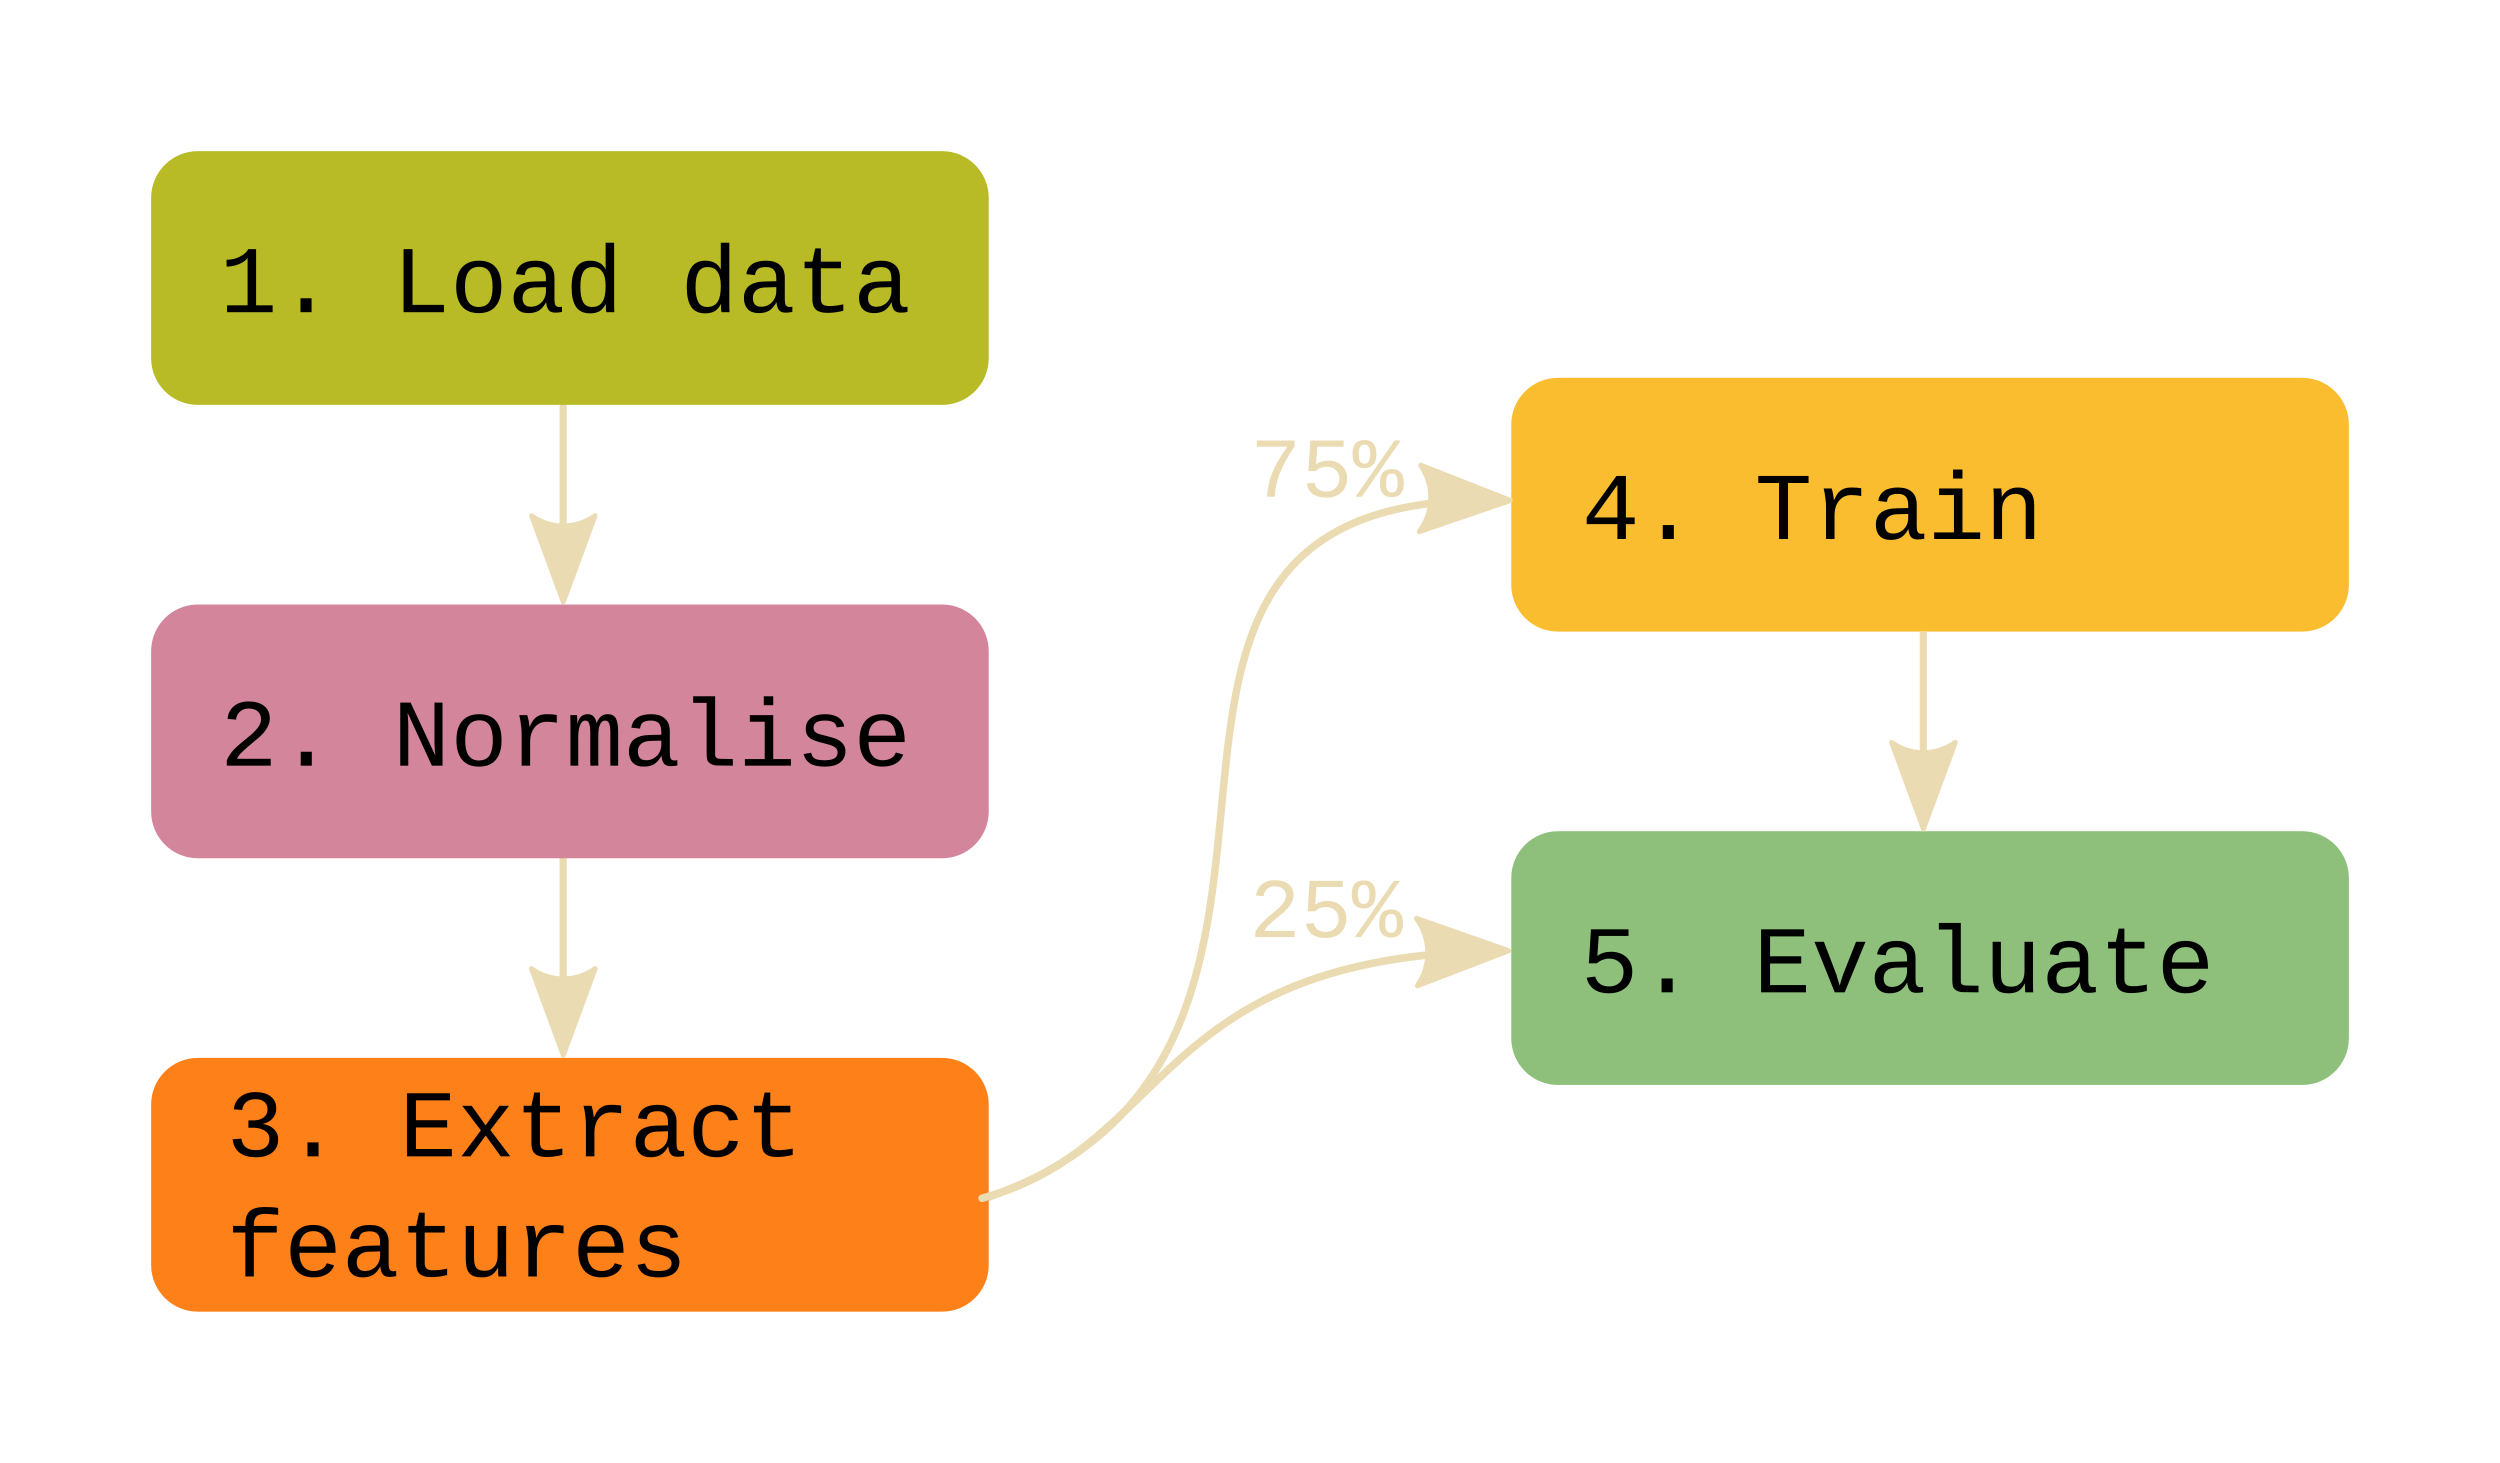
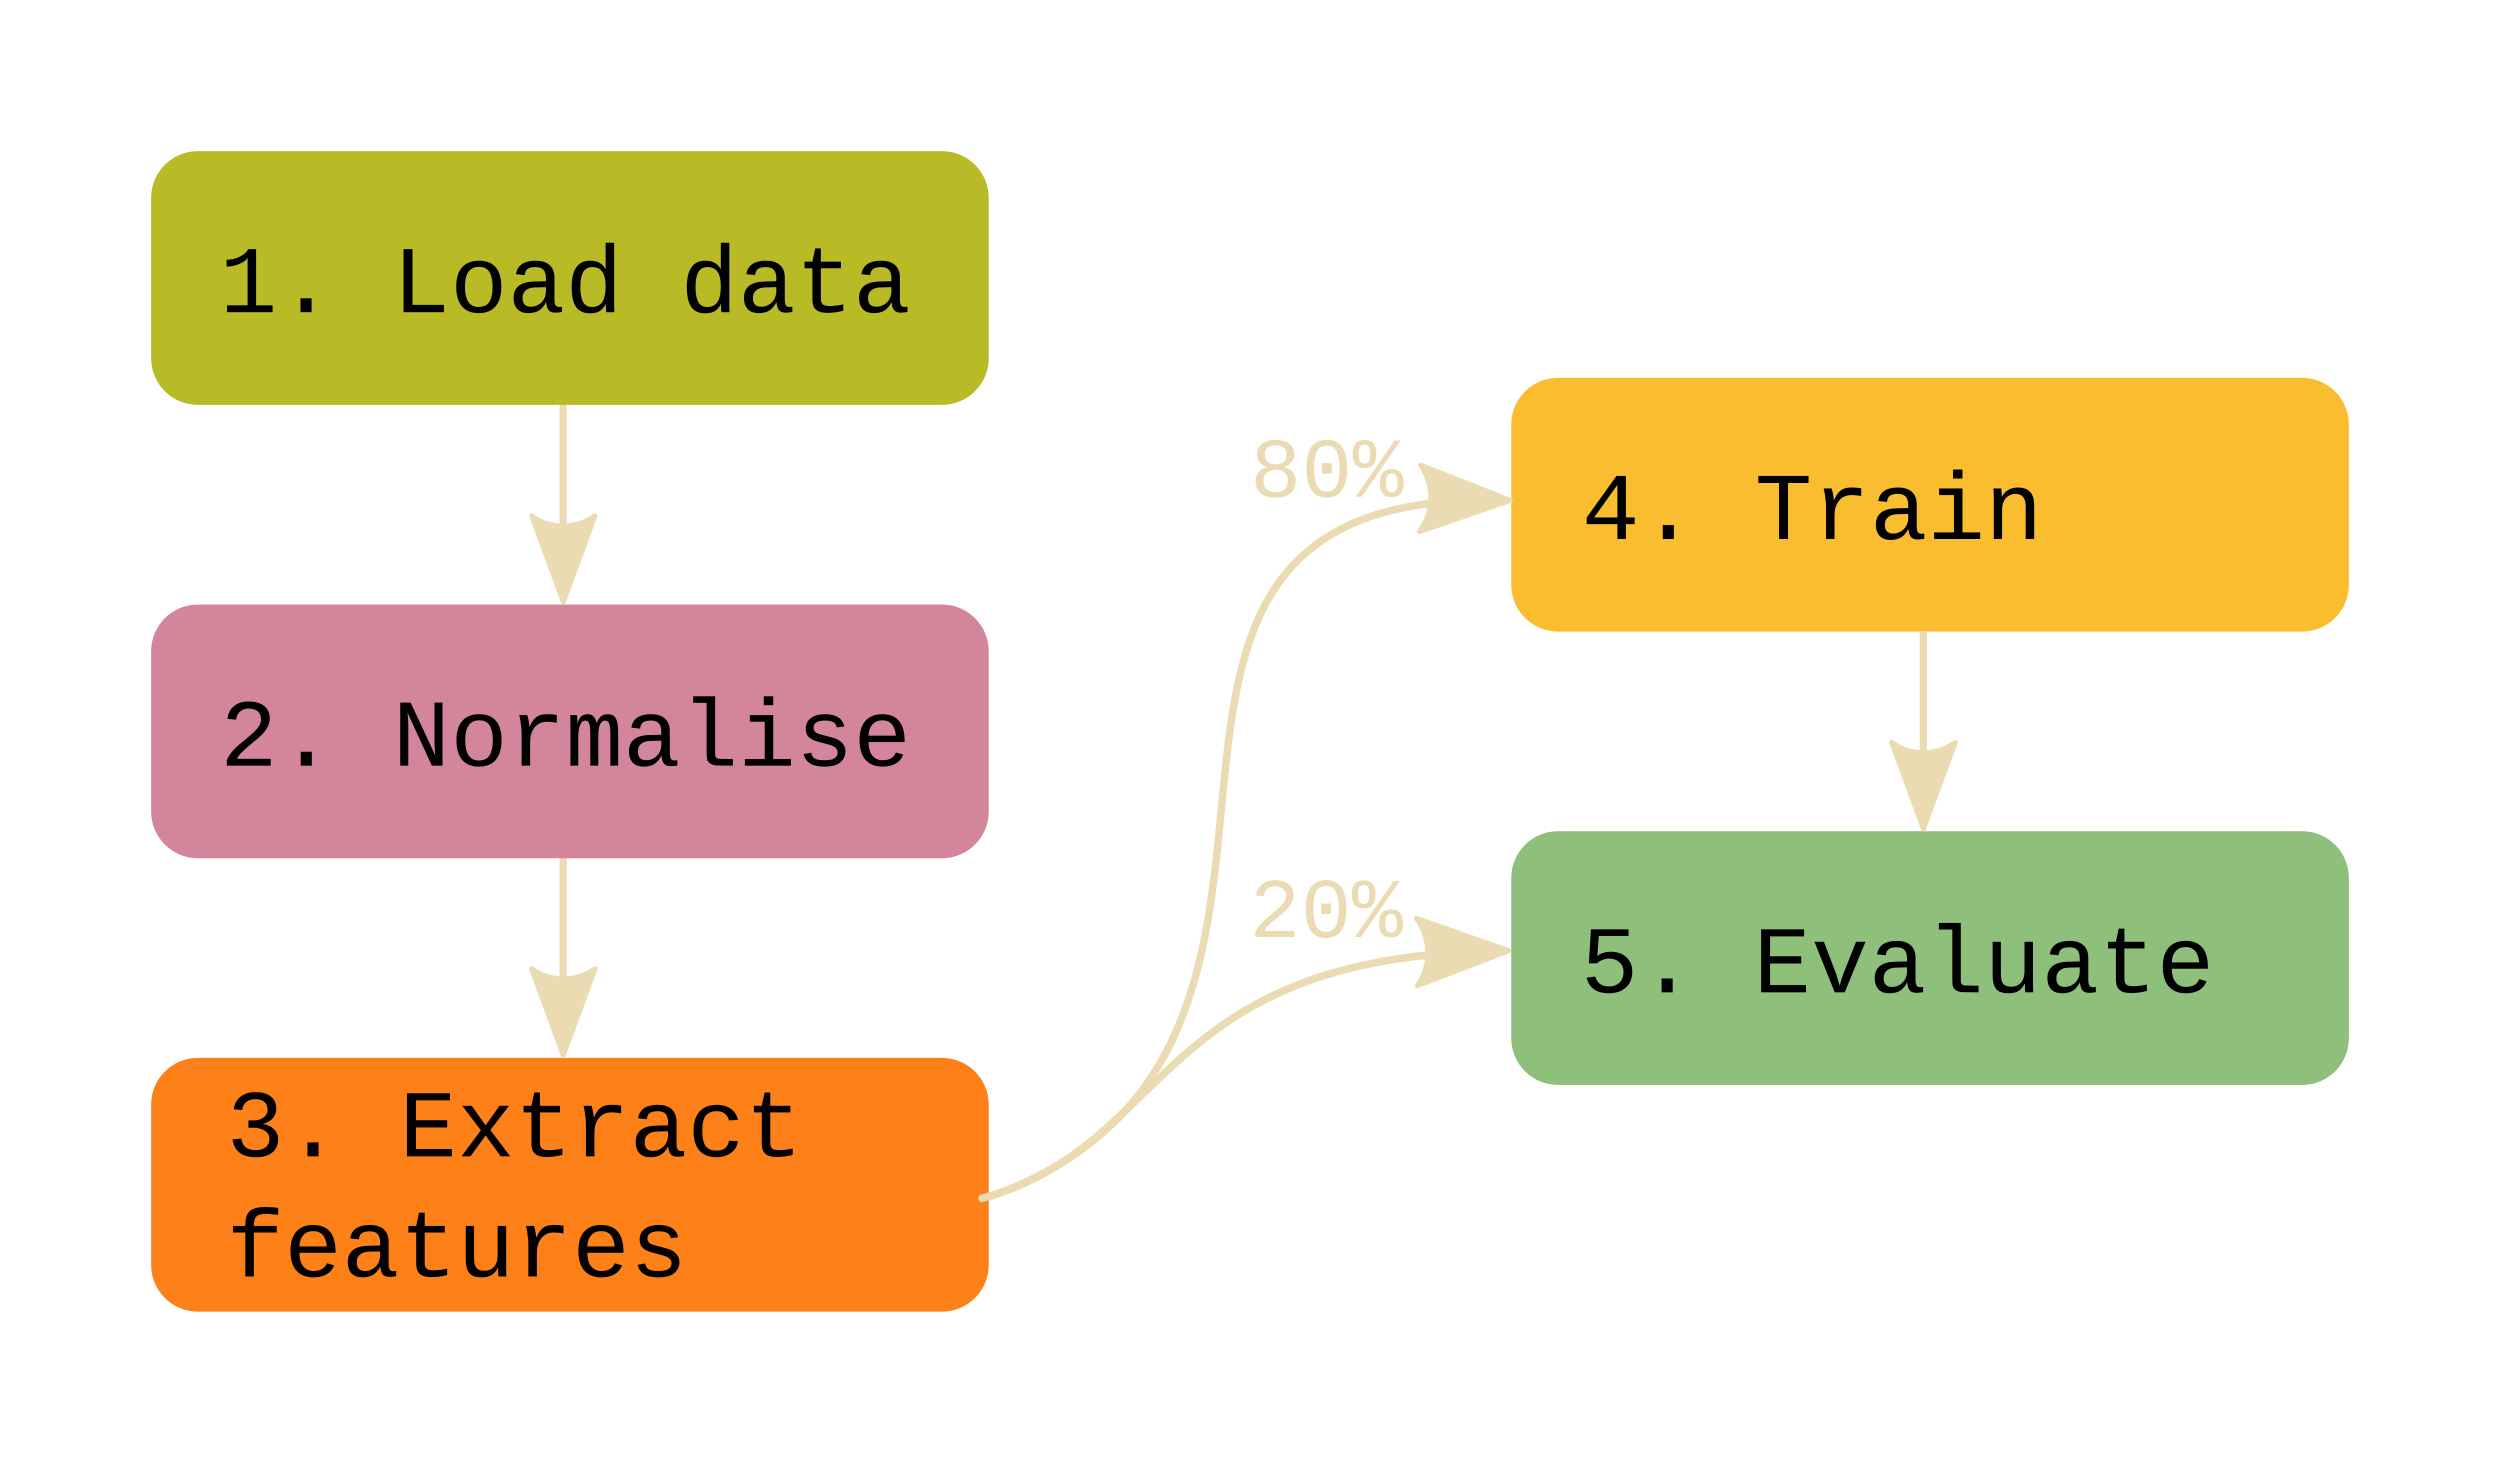
<svg xmlns="http://www.w3.org/2000/svg" width="625.224" height="365.826" viewBox="0 0 165.424 96.791">
  <defs>
    <marker id="a" refX="0" refY="0" orient="auto" overflow="visible">
      <path d="M-10.69-4.437L1.328-.017-10.69 4.401c1.92-2.61 1.909-6.18 0-8.84z" fill="#ebdbb2" fill-rule="evenodd" stroke="#ebdbb2" stroke-width=".688" stroke-linejoin="round" />
    </marker>
    <marker id="b" refX="0" refY="0" orient="auto" overflow="visible">
      <path d="M-10.69-4.437L1.328-.017-10.69 4.401c1.92-2.61 1.909-6.18 0-8.84z" fill="#ebdbb2" fill-rule="evenodd" stroke="#ebdbb2" stroke-width=".688" stroke-linejoin="round" />
    </marker>
    <marker id="c" refX="0" refY="0" orient="auto" overflow="visible">
      <path d="M-10.69-4.437L1.328-.017-10.69 4.401c1.92-2.61 1.909-6.18 0-8.84z" fill="#ebdbb2" fill-rule="evenodd" stroke="#ebdbb2" stroke-width=".688" stroke-linejoin="round" />
    </marker>
  </defs>
  <rect width="55.424" height="16.791" x="100" y="25" ry="3.092" fill="#fabd2f" />
  <text style="line-height:1.25;-inkscape-font-specification:'Liberation Serif Italic'" x="104.681" y="35.665" font-style="italic" font-size="6.35" font-family="'Liberation Serif'" letter-spacing="0" word-spacing="0" stroke-width=".265">
    <tspan style="-inkscape-font-specification:'Liberation Mono'" x="104.681" y="35.665" font-style="normal" font-weight="400" font-family="Liberation Mono">4. Train</tspan>
  </text>
  <rect width="55.424" height="16.791" x="100" y="55" ry="3.092" fill="#8ec07c" />
  <text style="line-height:1.25;-inkscape-font-specification:'Liberation Serif Italic'" x="104.603" y="65.665" font-style="italic" font-size="6.35" font-family="'Liberation Serif'" letter-spacing="0" word-spacing="0" stroke-width=".265">
    <tspan style="-inkscape-font-specification:'Liberation Mono'" x="104.603" y="65.665" font-style="normal" font-weight="400" font-family="Liberation Mono">5. Evaluate</tspan>
  </text>
  <path d="M37.265 26.903V39.2" fill="none" stroke="#ebdbb2" stroke-width=".475" stroke-linecap="round" marker-end="url(#a)" />
  <path d="M37.265 56.766V69.19" fill="none" stroke="#ebdbb2" stroke-width=".477" stroke-linecap="round" marker-end="url(#b)" />
  <path d="M127.265 41.794v12.424" fill="none" stroke="#ebdbb2" stroke-width=".477" marker-end="url(#c)" />
  <path d="M65.415 79.205c27.907-9.791 2.22-46.806 33.854-46.097" fill="none" stroke="#ebdbb2" stroke-width=".496" stroke-linecap="round" marker-end="url(#c)" />
  <rect width="55.424" height="16.791" x="10" y="10" ry="3.092" fill="#b8bb26" />
  <text style="line-height:1.25;-inkscape-font-specification:'Liberation Serif Italic'" x="14.541" y="20.656" font-style="italic" font-size="6.35" font-family="'Liberation Serif'" letter-spacing="0" word-spacing="0" stroke-width=".265">
    <tspan style="-inkscape-font-specification:'Liberation Mono'" x="14.541" y="20.656" font-style="normal" font-weight="400" font-family="Liberation Mono">1. Load data</tspan>
  </text>
  <rect width="55.424" height="16.791" x="10" y="40" ry="3.092" fill="#d3869b" />
  <text style="line-height:1.25;-inkscape-font-specification:'Liberation Serif Italic'" x="14.554" y="50.665" font-style="italic" font-size="6.35" font-family="'Liberation Serif'" letter-spacing="0" word-spacing="0" stroke-width=".265">
    <tspan style="-inkscape-font-specification:'Liberation Mono'" x="14.554" y="50.665" font-style="normal" font-weight="400" font-family="Liberation Mono">2. Normalise</tspan>
  </text>
  <rect width="55.424" height="16.791" x="10" y="70" ry="3.092" fill="#fe8019" />
  <path d="M64.983 79.288c12.573-3.405 11.312-16.033 34.157-16.36" fill="none" stroke="#ebdbb2" stroke-width=".503" stroke-linecap="round" marker-end="url(#a)" />
  <text style="line-height:1.25;-inkscape-font-specification:'Liberation Serif Italic'" x="82.721" y="32.866" font-style="italic" font-size="5.644" font-family="'Liberation Serif'" letter-spacing="0" word-spacing="0" fill="#ebdbb2" stroke-width=".265">
-     <tspan style="-inkscape-font-specification:'Liberation Mono'" x="82.721" y="32.866" font-style="normal" font-weight="400" font-family="Liberation Mono">75%</tspan>
+     <tspan style="-inkscape-font-specification:'Liberation Mono'" x="82.721" y="32.866" font-style="normal" font-weight="400" font-family="'Liberation Mono'">80%</tspan>
  </text>
  <text style="line-height:1.25;-inkscape-font-specification:'Liberation Serif Italic'" x="82.67" y="62.002" font-style="italic" font-size="5.644" font-family="'Liberation Serif'" letter-spacing="0" word-spacing="0" fill="#ebdbb2" stroke-width=".265">
-     <tspan style="-inkscape-font-specification:'Liberation Mono'" x="82.67" y="62.002" font-style="normal" font-weight="400" font-family="Liberation Mono">25%</tspan>
+     <tspan style="-inkscape-font-specification:'Liberation Mono'" x="82.67" y="62.002" font-style="normal" font-weight="400" font-family="'Liberation Mono'">20%</tspan>
  </text>
  <text style="line-height:1.25;-inkscape-font-specification:'Liberation Serif Italic'" x="15" y="76.514" font-style="italic" font-size="6.35" font-family="Liberation Serif" letter-spacing="0" word-spacing="0" stroke-width=".265">
    <tspan style="-inkscape-font-specification:'Liberation Mono'" x="15" y="76.514" font-style="normal" font-weight="400" font-family="Liberation Mono">3. Extract</tspan>
    <tspan style="-inkscape-font-specification:'Liberation Mono'" x="15" y="84.463" font-style="normal" font-weight="400" font-family="Liberation Mono"> features</tspan>
  </text>
</svg>
